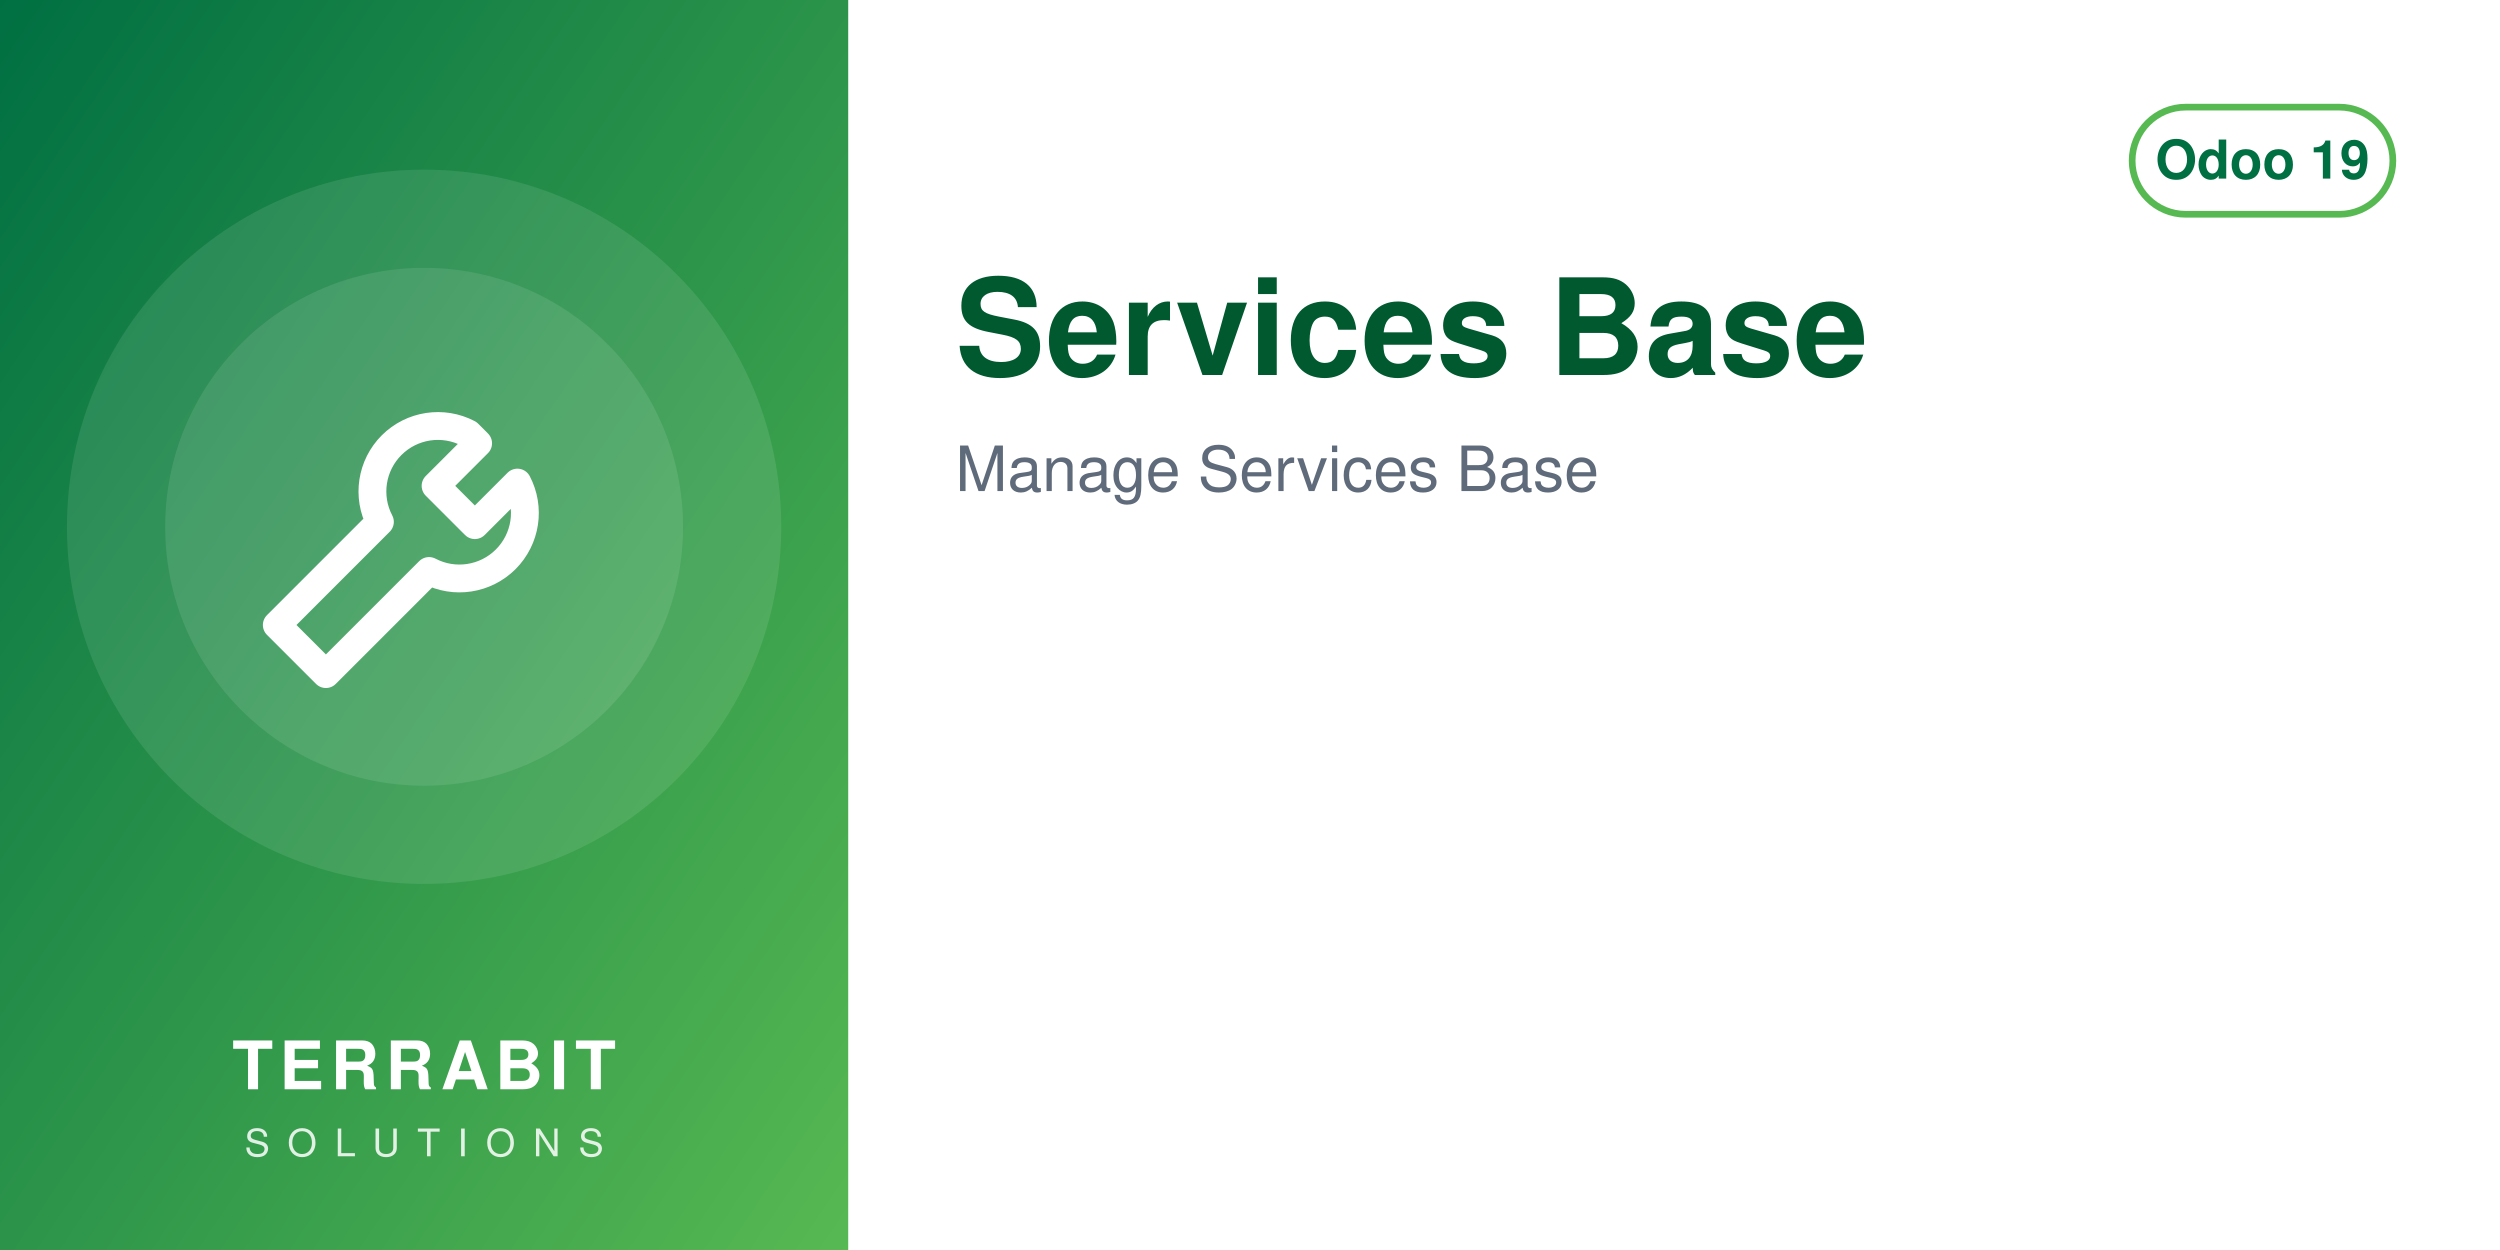
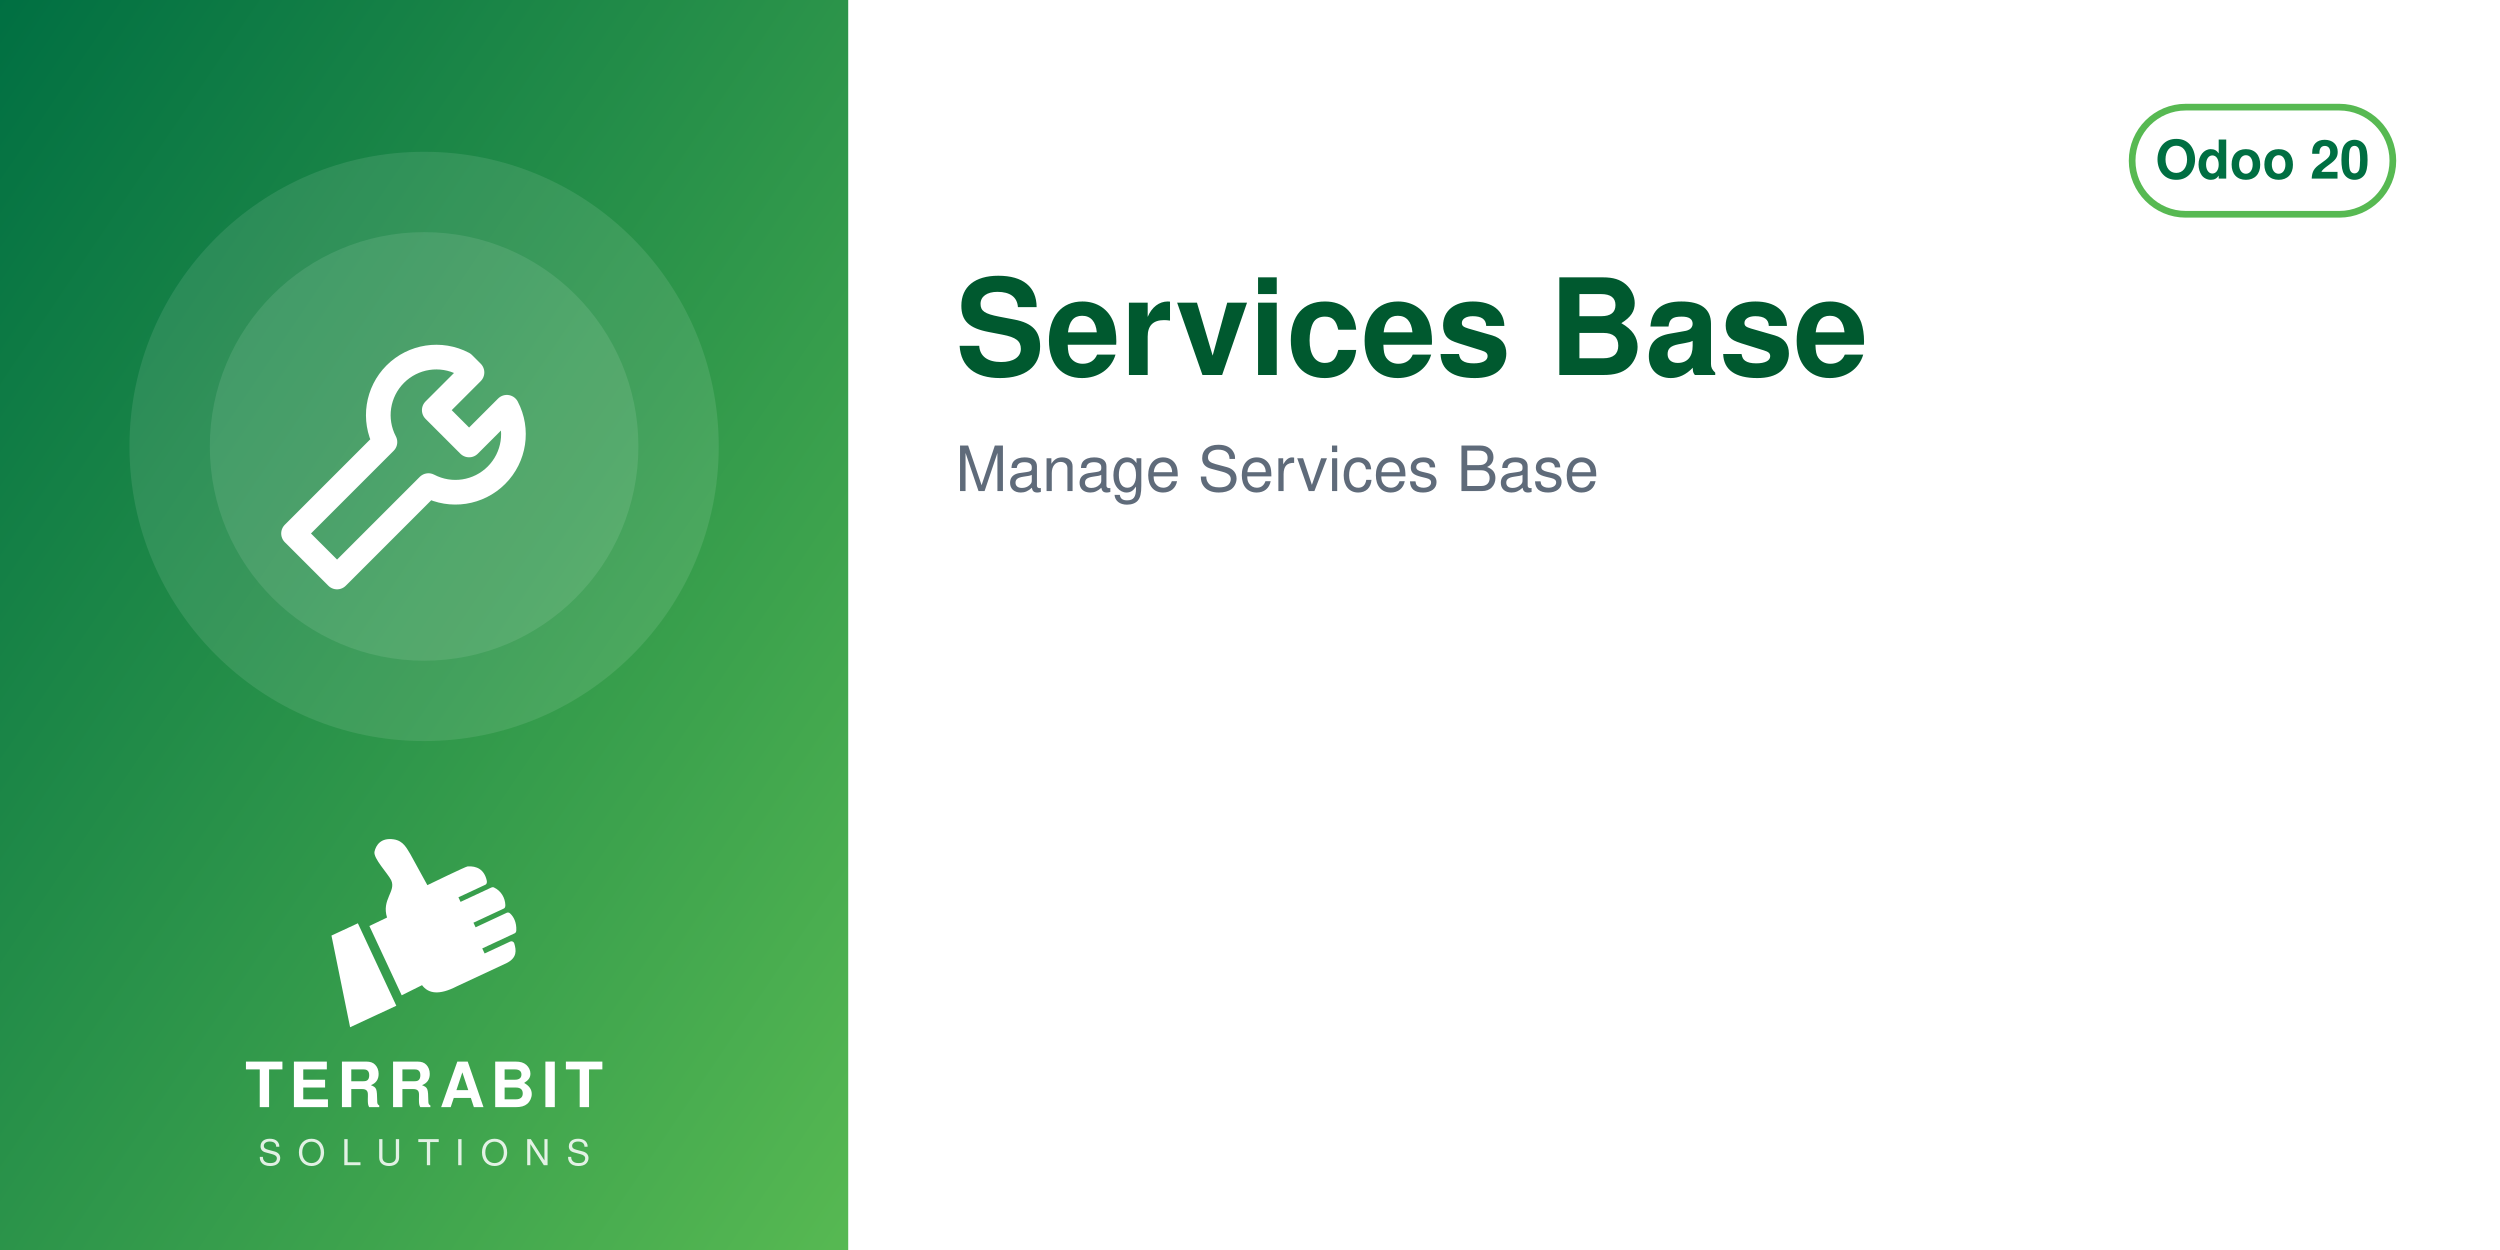
<svg xmlns="http://www.w3.org/2000/svg" width="560" height="280" viewBox="0 0 560 280">
  <defs>
    <linearGradient id="g" x1="0" y1="0" x2="1" y2="1">
      <stop offset="0" stop-color="#006F42" />
      <stop offset="1" stop-color="#57B952" />
    </linearGradient>
  </defs>
  <rect width="560" height="280" fill="#FFFFFF" />
  <rect width="190" height="280" fill="url(#g)" />
-   <circle cx="95.0" cy="118" r="80" fill="white" opacity="0.10" />
-   <circle cx="95.0" cy="118" r="58" fill="white" opacity="0.10" />
-   <svg x="51.0" y="74.0" width="88" height="88" viewBox="0 0 24 24">
+   <circle cx="95.0" cy="100" r="66" fill="white" opacity="0.10" />
+   <circle cx="95.0" cy="100" r="48" fill="white" opacity="0.10" />
+   <svg x="56.0" y="61.0" width="78" height="78" viewBox="0 0 24 24">
    <g fill="none" stroke="white" stroke-width="1.7" stroke-linecap="round" stroke-linejoin="round">
      <path d="M14.7 6.3a4 4 0 0 0-5.4 5.4L3 18l3 3 6.3-6.3a4 4 0 0 0 5.4-5.4l-2.6 2.6-2.4-2.4 2.6-2.6z" />
    </g>
  </svg>
-   <text x="95.0" y="244" text-anchor="middle" font-family="Helvetica,Arial,sans-serif" font-size="15" font-weight="800" letter-spacing="1.5" fill="white">TERRABIT</text>
-   <text x="95.0" y="259" text-anchor="middle" font-family="Helvetica,Arial,sans-serif" font-size="8.5" font-weight="500" letter-spacing="4" fill="white" opacity="0.85">SOLUTIONS</text>
+   <svg x="72.0" y="186" width="46" height="46" viewBox="4045 2535 3400 3400" preserveAspectRatio="xMidYMid meet">
+     <path fill="#FFFFFF" d="M4648.32 4073.59l636.59 1365.17 -765.09 355.96 -308.63 -1517.87 437.13 -203.26zm725.61 1192.32l336.75 -167.88c105.65,140.85 282.69,170.72 576.82,18.8l819.92 -382.33c181.4,-90.13 164.26,-214.57 130.07,-328.43 -4.28,-14.25 -13.68,-24.81 -27.34,-30.7 -13.67,-5.89 -27.61,-5.11 -41.09,1.18l-422.32 196.93 -39.04 -83.72 538.07 -250.91c16.64,-7.76 24.7,-27.69 25.58,-46.04 6.48,-134.33 -44.36,-230.89 -105.84,-285.23 -15.2,-13.44 -35.71,-15.59 -54.12,-7l-513.92 239.64 -35.6 -76.34 506.31 -236.1c17.69,-8.25 22.52,-36.93 21.83,-56.45 -4.1,-117.31 -67.62,-232.74 -187.72,-290.66 -13.94,-6.72 -28.64,-6.36 -42.69,0.19l-511.21 238.38 -35.37 -75.86 448.98 -209.36c20.44,-9.53 25.81,-42.28 21.02,-64.32 -41.02,-189.07 -167.92,-247.8 -318.14,-237.87 -29.39,1.94 -589.86,273.16 -665.95,310.54l-281.84 -513.57c-59.06,-93.13 -112.7,-221.7 -276.47,-245.13 -211.24,-30.22 -291.56,94.38 -316.89,203.13 -25.32,108.75 223.84,365.99 276.05,473.69 85.52,184.27 -161.86,318.11 -68.41,617.99l-292.54 139.94 535.09 1147.51z" />
+   </svg>
+   <text x="95.0" y="248" text-anchor="middle" font-family="Helvetica,Arial,sans-serif" font-size="14" font-weight="800" letter-spacing="1.4" fill="white">TERRABIT</text>
+   <text x="95.0" y="261" text-anchor="middle" font-family="Helvetica,Arial,sans-serif" font-size="8" font-weight="500" letter-spacing="3.6" fill="white" opacity="0.85">SOLUTIONS</text>
  <g>
    <rect x="477.6" y="24" width="58.4" height="24" rx="12" fill="none" stroke="#57B952" stroke-width="1.5" />
-     <text x="506.8" y="40" text-anchor="middle" font-family="Helvetica,Arial,sans-serif" font-size="12" font-weight="700" fill="#006F42">Odoo 19</text>
+     <text x="506.8" y="40" text-anchor="middle" font-family="Helvetica,Arial,sans-serif" font-size="12" font-weight="700" fill="#006F42">Odoo 20</text>
  </g>
  <text x="214" y="84" font-family="Helvetica,Arial,sans-serif" font-size="30" font-weight="700" fill="#00592F">Services Base</text>
  <text x="214" y="110" font-family="Helvetica,Arial,sans-serif" font-size="14" fill="#5F6B7A">Manage Services Base</text>
</svg>
